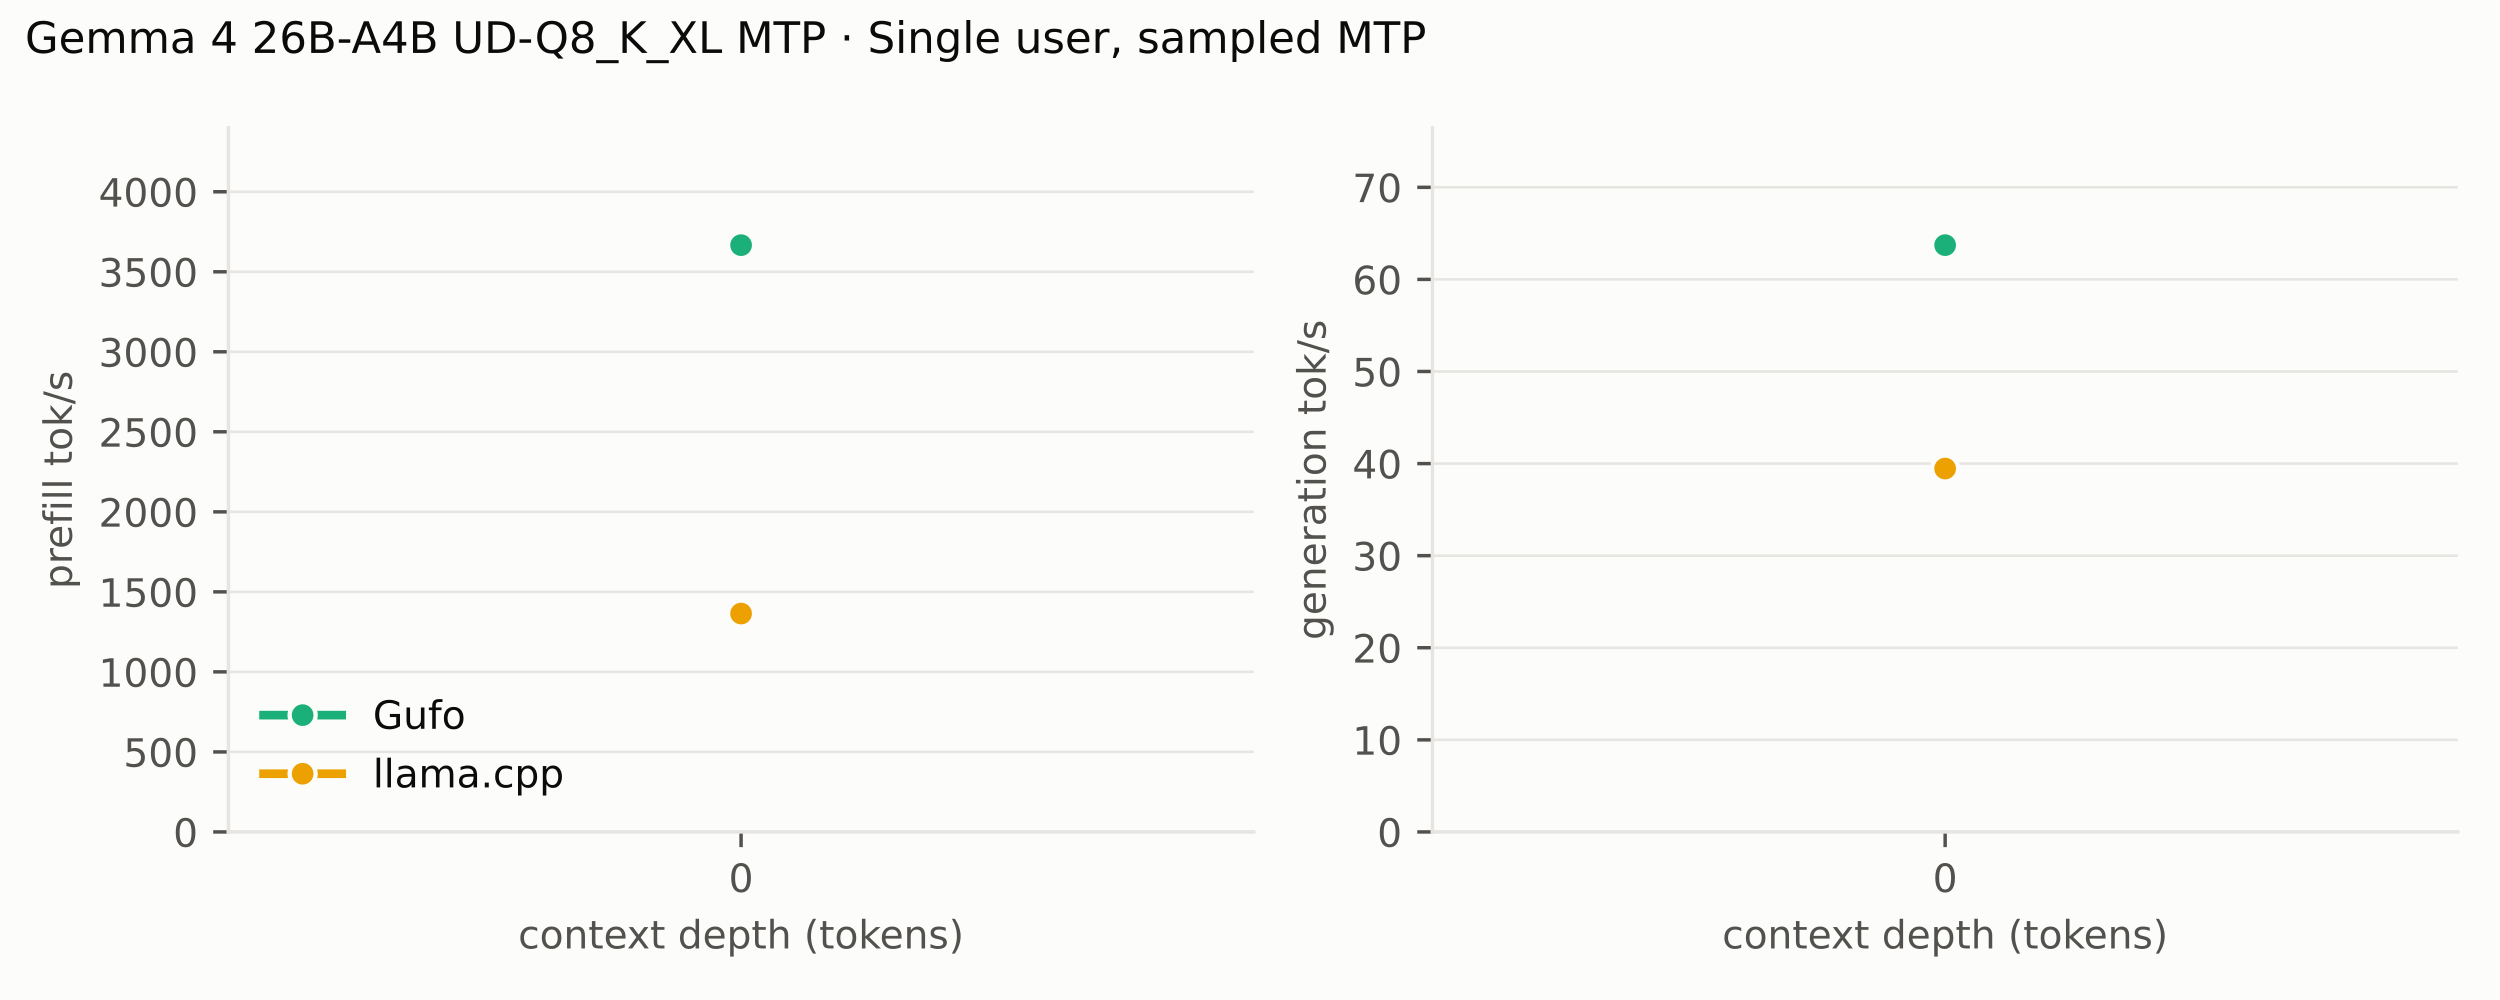
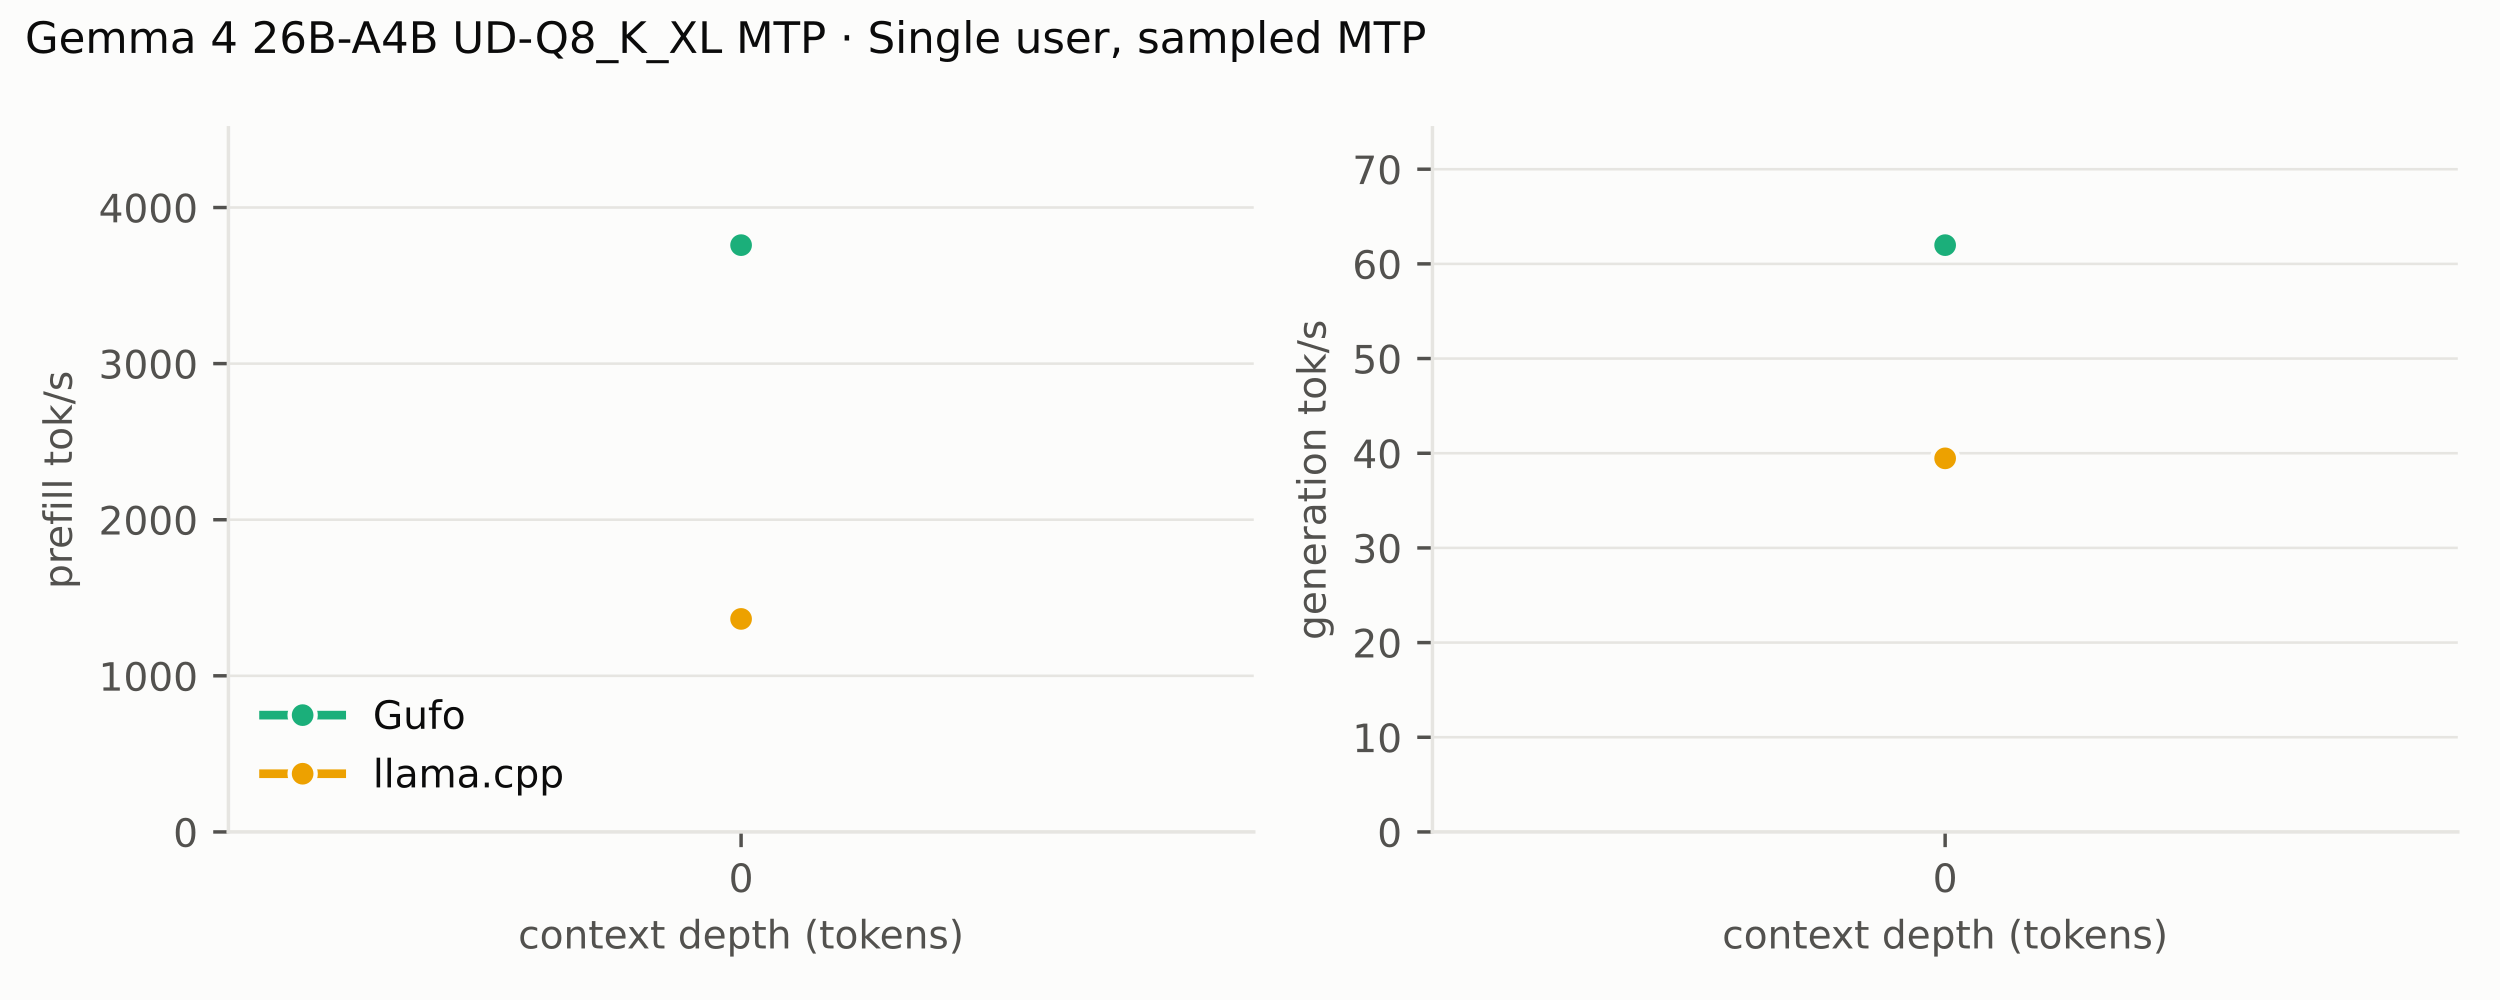
<svg xmlns="http://www.w3.org/2000/svg" xmlns:xlink="http://www.w3.org/1999/xlink" width="576pt" height="230.4pt" viewBox="0 0 576 230.4" version="1.1">
  <defs>
    <style type="text/css">*{stroke-linejoin: round; stroke-linecap: butt}</style>
  </defs>
  <g id="figure_1">
    <g id="patch_1">
      <path d="M 0 230.4 L 576 230.4 L 576 0 L 0 0 z " style="fill: #fcfcfb" />
    </g>
    <g id="axes_1">
      <g id="patch_2">
        <path d="M 52.626 191.679 L 288.866 191.679 L 288.866 29.441 L 52.626 29.441 z " style="fill: #fcfcfb" />
      </g>
      <g id="matplotlib.axis_1">
        <g id="xtick_1">
          <g id="line2d_1">
            <defs>
              <path id="m1ebf051f68" d="M 0 0 L 0 3.5 " style="stroke: #52514e; stroke-width: 0.8" />
            </defs>
            <g>
              <use xlink:href="#m1ebf051f68" x="170.746" y="191.679" style="fill: #52514e; stroke: #52514e; stroke-width: 0.8" />
            </g>
          </g>
          <g id="text_1">
            <text style="font-size: 9px; font-family: 'DejaVu Sans', 'Bitstream Vera Sans', 'Computer Modern Sans Serif', 'Lucida Grande', 'Verdana', 'Geneva', 'Lucid', 'Arial', 'Helvetica', 'Avant Garde', sans-serif; text-anchor: middle; fill: #52514e" x="170.746" y="205.517" transform="rotate(-0 170.746 205.5172)">0</text>
          </g>
        </g>
        <g id="text_2">
          <text style="font-size: 9px; font-family: 'DejaVu Sans', 'Bitstream Vera Sans', 'Computer Modern Sans Serif', 'Lucida Grande', 'Verdana', 'Geneva', 'Lucid', 'Arial', 'Helvetica', 'Avant Garde', sans-serif; text-anchor: middle; fill: #52514e" x="170.746" y="218.518" transform="rotate(-0 170.746 218.5179)">context depth (tokens)</text>
        </g>
      </g>
      <g id="matplotlib.axis_2">
        <g id="ytick_1">
          <g id="line2d_2">
            <path d="M 52.626 191.679 L 288.866 191.679 " clip-path="url(#p5ad26d2b27)" style="fill: none; stroke: #e6e5e1; stroke-width: 0.6; stroke-linecap: square" />
          </g>
          <g id="line2d_3">
            <defs>
              <path id="m680e5b1e24" d="M 0 0 L -3.5 0 " style="stroke: #52514e; stroke-width: 0.8" />
            </defs>
            <g>
              <use xlink:href="#m680e5b1e24" x="52.626" y="191.679" style="fill: #52514e; stroke: #52514e; stroke-width: 0.8" />
            </g>
          </g>
          <g id="text_3">
            <text style="font-size: 9px; font-family: 'DejaVu Sans', 'Bitstream Vera Sans', 'Computer Modern Sans Serif', 'Lucida Grande', 'Verdana', 'Geneva', 'Lucid', 'Arial', 'Helvetica', 'Avant Garde', sans-serif; text-anchor: end; fill: #52514e" x="45.626" y="195.098" transform="rotate(-0 45.6257 195.0982)">0</text>
          </g>
        </g>
        <g id="ytick_2">
          <g id="line2d_4">
-             <path d="M 52.626 173.242 L 288.866 173.242 " clip-path="url(#p5ad26d2b27)" style="fill: none; stroke: #e6e5e1; stroke-width: 0.6; stroke-linecap: square" />
+             <path d="M 52.626 155.712 L 288.866 155.712 " clip-path="url(#p5ad26d2b27)" style="fill: none; stroke: #e6e5e1; stroke-width: 0.6; stroke-linecap: square" />
          </g>
          <g id="line2d_5">
            <g>
-               <use xlink:href="#m680e5b1e24" x="52.626" y="173.242" style="fill: #52514e; stroke: #52514e; stroke-width: 0.8" />
+               <use xlink:href="#m680e5b1e24" x="52.626" y="155.712" style="fill: #52514e; stroke: #52514e; stroke-width: 0.8" />
            </g>
          </g>
          <g id="text_4">
-             <text style="font-size: 9px; font-family: 'DejaVu Sans', 'Bitstream Vera Sans', 'Computer Modern Sans Serif', 'Lucida Grande', 'Verdana', 'Geneva', 'Lucid', 'Arial', 'Helvetica', 'Avant Garde', sans-serif; text-anchor: end; fill: #52514e" x="45.626" y="176.661" transform="rotate(-0 45.6257 176.6613)">500</text>
+             <text style="font-size: 9px; font-family: 'DejaVu Sans', 'Bitstream Vera Sans', 'Computer Modern Sans Serif', 'Lucida Grande', 'Verdana', 'Geneva', 'Lucid', 'Arial', 'Helvetica', 'Avant Garde', sans-serif; text-anchor: end; fill: #52514e" x="45.626" y="159.131" transform="rotate(-0 45.6257 159.131)">1000</text>
          </g>
        </g>
        <g id="ytick_3">
          <g id="line2d_6">
-             <path d="M 52.626 154.805 L 288.866 154.805 " clip-path="url(#p5ad26d2b27)" style="fill: none; stroke: #e6e5e1; stroke-width: 0.6; stroke-linecap: square" />
+             <path d="M 52.626 119.745 L 288.866 119.745 " clip-path="url(#p5ad26d2b27)" style="fill: none; stroke: #e6e5e1; stroke-width: 0.6; stroke-linecap: square" />
          </g>
          <g id="line2d_7">
            <g>
-               <use xlink:href="#m680e5b1e24" x="52.626" y="154.805" style="fill: #52514e; stroke: #52514e; stroke-width: 0.8" />
+               <use xlink:href="#m680e5b1e24" x="52.626" y="119.745" style="fill: #52514e; stroke: #52514e; stroke-width: 0.8" />
            </g>
          </g>
          <g id="text_5">
-             <text style="font-size: 9px; font-family: 'DejaVu Sans', 'Bitstream Vera Sans', 'Computer Modern Sans Serif', 'Lucida Grande', 'Verdana', 'Geneva', 'Lucid', 'Arial', 'Helvetica', 'Avant Garde', sans-serif; text-anchor: end; fill: #52514e" x="45.626" y="158.224" transform="rotate(-0 45.6257 158.2243)">1000</text>
+             <text style="font-size: 9px; font-family: 'DejaVu Sans', 'Bitstream Vera Sans', 'Computer Modern Sans Serif', 'Lucida Grande', 'Verdana', 'Geneva', 'Lucid', 'Arial', 'Helvetica', 'Avant Garde', sans-serif; text-anchor: end; fill: #52514e" x="45.626" y="123.164" transform="rotate(-0 45.6257 123.1637)">2000</text>
          </g>
        </g>
        <g id="ytick_4">
          <g id="line2d_8">
-             <path d="M 52.626 136.368 L 288.866 136.368 " clip-path="url(#p5ad26d2b27)" style="fill: none; stroke: #e6e5e1; stroke-width: 0.6; stroke-linecap: square" />
+             <path d="M 52.626 83.778 L 288.866 83.778 " clip-path="url(#p5ad26d2b27)" style="fill: none; stroke: #e6e5e1; stroke-width: 0.6; stroke-linecap: square" />
          </g>
          <g id="line2d_9">
            <g>
-               <use xlink:href="#m680e5b1e24" x="52.626" y="136.368" style="fill: #52514e; stroke: #52514e; stroke-width: 0.8" />
+               <use xlink:href="#m680e5b1e24" x="52.626" y="83.778" style="fill: #52514e; stroke: #52514e; stroke-width: 0.8" />
            </g>
          </g>
          <g id="text_6">
-             <text style="font-size: 9px; font-family: 'DejaVu Sans', 'Bitstream Vera Sans', 'Computer Modern Sans Serif', 'Lucida Grande', 'Verdana', 'Geneva', 'Lucid', 'Arial', 'Helvetica', 'Avant Garde', sans-serif; text-anchor: end; fill: #52514e" x="45.626" y="139.787" transform="rotate(-0 45.6257 139.7873)">1500</text>
+             <text style="font-size: 9px; font-family: 'DejaVu Sans', 'Bitstream Vera Sans', 'Computer Modern Sans Serif', 'Lucida Grande', 'Verdana', 'Geneva', 'Lucid', 'Arial', 'Helvetica', 'Avant Garde', sans-serif; text-anchor: end; fill: #52514e" x="45.626" y="87.196" transform="rotate(-0 45.6257 87.19647)">3000</text>
          </g>
        </g>
        <g id="ytick_5">
          <g id="line2d_10">
-             <path d="M 52.626 117.931 L 288.866 117.931 " clip-path="url(#p5ad26d2b27)" style="fill: none; stroke: #e6e5e1; stroke-width: 0.6; stroke-linecap: square" />
+             <path d="M 52.626 47.81 L 288.866 47.81 " clip-path="url(#p5ad26d2b27)" style="fill: none; stroke: #e6e5e1; stroke-width: 0.6; stroke-linecap: square" />
          </g>
          <g id="line2d_11">
            <g>
-               <use xlink:href="#m680e5b1e24" x="52.626" y="117.931" style="fill: #52514e; stroke: #52514e; stroke-width: 0.8" />
+               <use xlink:href="#m680e5b1e24" x="52.626" y="47.81" style="fill: #52514e; stroke: #52514e; stroke-width: 0.8" />
            </g>
          </g>
          <g id="text_7">
-             <text style="font-size: 9px; font-family: 'DejaVu Sans', 'Bitstream Vera Sans', 'Computer Modern Sans Serif', 'Lucida Grande', 'Verdana', 'Geneva', 'Lucid', 'Arial', 'Helvetica', 'Avant Garde', sans-serif; text-anchor: end; fill: #52514e" x="45.626" y="121.35" transform="rotate(-0 45.6257 121.3503)">2000</text>
-           </g>
-         </g>
-         <g id="ytick_6">
-           <g id="line2d_12">
-             <path d="M 52.626 99.494 L 288.866 99.494 " clip-path="url(#p5ad26d2b27)" style="fill: none; stroke: #e6e5e1; stroke-width: 0.6; stroke-linecap: square" />
-           </g>
-           <g id="line2d_13">
-             <g>
-               <use xlink:href="#m680e5b1e24" x="52.626" y="99.494" style="fill: #52514e; stroke: #52514e; stroke-width: 0.8" />
-             </g>
-           </g>
-           <g id="text_8">
-             <text style="font-size: 9px; font-family: 'DejaVu Sans', 'Bitstream Vera Sans', 'Computer Modern Sans Serif', 'Lucida Grande', 'Verdana', 'Geneva', 'Lucid', 'Arial', 'Helvetica', 'Avant Garde', sans-serif; text-anchor: end; fill: #52514e" x="45.626" y="102.913" transform="rotate(-0 45.6257 102.9133)">2500</text>
-           </g>
-         </g>
-         <g id="ytick_7">
-           <g id="line2d_14">
-             <path d="M 52.626 81.057 L 288.866 81.057 " clip-path="url(#p5ad26d2b27)" style="fill: none; stroke: #e6e5e1; stroke-width: 0.6; stroke-linecap: square" />
-           </g>
-           <g id="line2d_15">
-             <g>
-               <use xlink:href="#m680e5b1e24" x="52.626" y="81.057" style="fill: #52514e; stroke: #52514e; stroke-width: 0.8" />
-             </g>
-           </g>
-           <g id="text_9">
-             <text style="font-size: 9px; font-family: 'DejaVu Sans', 'Bitstream Vera Sans', 'Computer Modern Sans Serif', 'Lucida Grande', 'Verdana', 'Geneva', 'Lucid', 'Arial', 'Helvetica', 'Avant Garde', sans-serif; text-anchor: end; fill: #52514e" x="45.626" y="84.476" transform="rotate(-0 45.6257 84.47635)">3000</text>
-           </g>
-         </g>
-         <g id="ytick_8">
-           <g id="line2d_16">
-             <path d="M 52.626 62.62 L 288.866 62.62 " clip-path="url(#p5ad26d2b27)" style="fill: none; stroke: #e6e5e1; stroke-width: 0.6; stroke-linecap: square" />
-           </g>
-           <g id="line2d_17">
-             <g>
-               <use xlink:href="#m680e5b1e24" x="52.626" y="62.62" style="fill: #52514e; stroke: #52514e; stroke-width: 0.8" />
-             </g>
-           </g>
-           <g id="text_10">
-             <text style="font-size: 9px; font-family: 'DejaVu Sans', 'Bitstream Vera Sans', 'Computer Modern Sans Serif', 'Lucida Grande', 'Verdana', 'Geneva', 'Lucid', 'Arial', 'Helvetica', 'Avant Garde', sans-serif; text-anchor: end; fill: #52514e" x="45.626" y="66.039" transform="rotate(-0 45.6257 66.03936)">3500</text>
-           </g>
-         </g>
-         <g id="ytick_9">
-           <g id="line2d_18">
-             <path d="M 52.626 44.183 L 288.866 44.183 " clip-path="url(#p5ad26d2b27)" style="fill: none; stroke: #e6e5e1; stroke-width: 0.6; stroke-linecap: square" />
-           </g>
-           <g id="line2d_19">
-             <g>
-               <use xlink:href="#m680e5b1e24" x="52.626" y="44.183" style="fill: #52514e; stroke: #52514e; stroke-width: 0.8" />
-             </g>
-           </g>
-           <g id="text_11">
-             <text style="font-size: 9px; font-family: 'DejaVu Sans', 'Bitstream Vera Sans', 'Computer Modern Sans Serif', 'Lucida Grande', 'Verdana', 'Geneva', 'Lucid', 'Arial', 'Helvetica', 'Avant Garde', sans-serif; text-anchor: end; fill: #52514e" x="45.626" y="47.602" transform="rotate(-0 45.6257 47.60238)">4000</text>
-           </g>
-         </g>
-         <g id="text_12">
+             <text style="font-size: 9px; font-family: 'DejaVu Sans', 'Bitstream Vera Sans', 'Computer Modern Sans Serif', 'Lucida Grande', 'Verdana', 'Geneva', 'Lucid', 'Arial', 'Helvetica', 'Avant Garde', sans-serif; text-anchor: end; fill: #52514e" x="45.626" y="51.229" transform="rotate(-0 45.6257 51.22921)">4000</text>
+           </g>
+         </g>
+         <g id="text_8">
          <text style="font-size: 9px; font-family: 'DejaVu Sans', 'Bitstream Vera Sans', 'Computer Modern Sans Serif', 'Lucida Grande', 'Verdana', 'Geneva', 'Lucid', 'Arial', 'Helvetica', 'Avant Garde', sans-serif; text-anchor: middle; fill: #52514e" x="16.559" y="110.56" transform="rotate(-90 16.55859 110.56)">prefill tok/s</text>
        </g>
      </g>
-       <g id="line2d_20">
+       <g id="line2d_12">
        <path d="M 170.746 56.481 " clip-path="url(#p5ad26d2b27)" style="fill: none; stroke: #1baf7a; stroke-width: 2; stroke-linecap: square" />
        <defs>
          <path id="m52f97da8ad" d="M 0 3 C 0.796 3 1.559 2.684 2.121 2.121 C 2.684 1.559 3 0.796 3 0 C 3 -0.796 2.684 -1.559 2.121 -2.121 C 1.559 -2.684 0.796 -3 0 -3 C -0.796 -3 -1.559 -2.684 -2.121 -2.121 C -2.684 -1.559 -3 -0.796 -3 0 C -3 0.796 -2.684 1.559 -2.121 2.121 C -1.559 2.684 -0.796 3 0 3 z " style="stroke: #fcfcfb" />
        </defs>
        <g clip-path="url(#p5ad26d2b27)">
          <use xlink:href="#m52f97da8ad" x="170.746" y="56.481" style="fill: #1baf7a; stroke: #fcfcfb" />
        </g>
      </g>
-       <g id="line2d_21">
-         <path d="M 170.746 141.362 " clip-path="url(#p5ad26d2b27)" style="fill: none; stroke: #eda100; stroke-width: 2; stroke-linecap: square" />
+       <g id="line2d_13">
+         <path d="M 170.746 142.599 " clip-path="url(#p5ad26d2b27)" style="fill: none; stroke: #eda100; stroke-width: 2; stroke-linecap: square" />
        <defs>
          <path id="mb9ac056d34" d="M 0 3 C 0.796 3 1.559 2.684 2.121 2.121 C 2.684 1.559 3 0.796 3 0 C 3 -0.796 2.684 -1.559 2.121 -2.121 C 1.559 -2.684 0.796 -3 0 -3 C -0.796 -3 -1.559 -2.684 -2.121 -2.121 C -2.684 -1.559 -3 -0.796 -3 0 C -3 0.796 -2.684 1.559 -2.121 2.121 C -1.559 2.684 -0.796 3 0 3 z " style="stroke: #fcfcfb" />
        </defs>
        <g clip-path="url(#p5ad26d2b27)">
-           <use xlink:href="#mb9ac056d34" x="170.746" y="141.362" style="fill: #eda100; stroke: #fcfcfb" />
+           <use xlink:href="#mb9ac056d34" x="170.746" y="142.599" style="fill: #eda100; stroke: #fcfcfb" />
        </g>
      </g>
      <g id="patch_3">
        <path d="M 52.626 191.679 L 52.626 29.441 " style="fill: none; stroke: #e6e5e1; stroke-width: 0.8; stroke-linejoin: miter; stroke-linecap: square" />
      </g>
      <g id="patch_4">
        <path d="M 52.626 191.679 L 288.866 191.679 " style="fill: none; stroke: #e6e5e1; stroke-width: 0.8; stroke-linejoin: miter; stroke-linecap: square" />
      </g>
      <g id="legend_1">
-         <g id="line2d_22">
+         <g id="line2d_14">
          <path d="M 60.726 164.766 L 69.726 164.766 L 78.726 164.766 " style="fill: none; stroke: #1baf7a; stroke-width: 2; stroke-linecap: square" />
          <g>
            <use xlink:href="#m52f97da8ad" x="69.726" y="164.766" style="fill: #1baf7a; stroke: #fcfcfb" />
          </g>
        </g>
-         <g id="text_13">
+         <g id="text_9">
          <text style="font-size: 9px; font-family: 'DejaVu Sans', 'Bitstream Vera Sans', 'Computer Modern Sans Serif', 'Lucida Grande', 'Verdana', 'Geneva', 'Lucid', 'Arial', 'Helvetica', 'Avant Garde', sans-serif; text-anchor: start; fill: #0b0b0b" x="85.926" y="167.916" transform="rotate(-0 85.9257 167.9165)">Gufo</text>
        </g>
-         <g id="line2d_23">
+         <g id="line2d_15">
          <path d="M 60.726 178.267 L 69.726 178.267 L 78.726 178.267 " style="fill: none; stroke: #eda100; stroke-width: 2; stroke-linecap: square" />
          <g>
            <use xlink:href="#mb9ac056d34" x="69.726" y="178.267" style="fill: #eda100; stroke: #fcfcfb" />
          </g>
        </g>
-         <g id="text_14">
+         <g id="text_10">
          <text style="font-size: 9px; font-family: 'DejaVu Sans', 'Bitstream Vera Sans', 'Computer Modern Sans Serif', 'Lucida Grande', 'Verdana', 'Geneva', 'Lucid', 'Arial', 'Helvetica', 'Avant Garde', sans-serif; text-anchor: start; fill: #0b0b0b" x="85.926" y="181.417" transform="rotate(-0 85.9257 181.4172)">llama.cpp</text>
        </g>
      </g>
    </g>
    <g id="axes_2">
      <g id="patch_5">
        <path d="M 330.039 191.679 L 566.28 191.679 L 566.28 29.441 L 330.039 29.441 z " style="fill: #fcfcfb" />
      </g>
      <g id="matplotlib.axis_3">
        <g id="xtick_2">
+           <g id="line2d_16">
+             <g>
+               <use xlink:href="#m1ebf051f68" x="448.16" y="191.679" style="fill: #52514e; stroke: #52514e; stroke-width: 0.8" />
+             </g>
+           </g>
+           <g id="text_11">
+             <text style="font-size: 9px; font-family: 'DejaVu Sans', 'Bitstream Vera Sans', 'Computer Modern Sans Serif', 'Lucida Grande', 'Verdana', 'Geneva', 'Lucid', 'Arial', 'Helvetica', 'Avant Garde', sans-serif; text-anchor: middle; fill: #52514e" x="448.16" y="205.517" transform="rotate(-0 448.1597 205.5172)">0</text>
+           </g>
+         </g>
+         <g id="text_12">
+           <text style="font-size: 9px; font-family: 'DejaVu Sans', 'Bitstream Vera Sans', 'Computer Modern Sans Serif', 'Lucida Grande', 'Verdana', 'Geneva', 'Lucid', 'Arial', 'Helvetica', 'Avant Garde', sans-serif; text-anchor: middle; fill: #52514e" x="448.16" y="218.518" transform="rotate(-0 448.1597 218.5179)">context depth (tokens)</text>
+         </g>
+       </g>
+       <g id="matplotlib.axis_4">
+         <g id="ytick_6">
+           <g id="line2d_17">
+             <path d="M 330.039 191.679 L 566.28 191.679 " clip-path="url(#p4da6e5b595)" style="fill: none; stroke: #e6e5e1; stroke-width: 0.6; stroke-linecap: square" />
+           </g>
+           <g id="line2d_18">
+             <g>
+               <use xlink:href="#m680e5b1e24" x="330.039" y="191.679" style="fill: #52514e; stroke: #52514e; stroke-width: 0.8" />
+             </g>
+           </g>
+           <g id="text_13">
+             <text style="font-size: 9px; font-family: 'DejaVu Sans', 'Bitstream Vera Sans', 'Computer Modern Sans Serif', 'Lucida Grande', 'Verdana', 'Geneva', 'Lucid', 'Arial', 'Helvetica', 'Avant Garde', sans-serif; text-anchor: end; fill: #52514e" x="323.039" y="195.098" transform="rotate(-0 323.0395 195.0982)">0</text>
+           </g>
+         </g>
+         <g id="ytick_7">
+           <g id="line2d_19">
+             <path d="M 330.039 169.866 L 566.28 169.866 " clip-path="url(#p4da6e5b595)" style="fill: none; stroke: #e6e5e1; stroke-width: 0.6; stroke-linecap: square" />
+           </g>
+           <g id="line2d_20">
+             <g>
+               <use xlink:href="#m680e5b1e24" x="330.039" y="169.866" style="fill: #52514e; stroke: #52514e; stroke-width: 0.8" />
+             </g>
+           </g>
+           <g id="text_14">
+             <text style="font-size: 9px; font-family: 'DejaVu Sans', 'Bitstream Vera Sans', 'Computer Modern Sans Serif', 'Lucida Grande', 'Verdana', 'Geneva', 'Lucid', 'Arial', 'Helvetica', 'Avant Garde', sans-serif; text-anchor: end; fill: #52514e" x="323.039" y="173.285" transform="rotate(-0 323.0395 173.285)">10</text>
+           </g>
+         </g>
+         <g id="ytick_8">
+           <g id="line2d_21">
+             <path d="M 330.039 148.053 L 566.28 148.053 " clip-path="url(#p4da6e5b595)" style="fill: none; stroke: #e6e5e1; stroke-width: 0.6; stroke-linecap: square" />
+           </g>
+           <g id="line2d_22">
+             <g>
+               <use xlink:href="#m680e5b1e24" x="330.039" y="148.053" style="fill: #52514e; stroke: #52514e; stroke-width: 0.8" />
+             </g>
+           </g>
+           <g id="text_15">
+             <text style="font-size: 9px; font-family: 'DejaVu Sans', 'Bitstream Vera Sans', 'Computer Modern Sans Serif', 'Lucida Grande', 'Verdana', 'Geneva', 'Lucid', 'Arial', 'Helvetica', 'Avant Garde', sans-serif; text-anchor: end; fill: #52514e" x="323.039" y="151.472" transform="rotate(-0 323.0395 151.4717)">20</text>
+           </g>
+         </g>
+         <g id="ytick_9">
+           <g id="line2d_23">
+             <path d="M 330.039 126.239 L 566.28 126.239 " clip-path="url(#p4da6e5b595)" style="fill: none; stroke: #e6e5e1; stroke-width: 0.6; stroke-linecap: square" />
+           </g>
          <g id="line2d_24">
            <g>
-               <use xlink:href="#m1ebf051f68" x="448.16" y="191.679" style="fill: #52514e; stroke: #52514e; stroke-width: 0.8" />
-             </g>
-           </g>
-           <g id="text_15">
-             <text style="font-size: 9px; font-family: 'DejaVu Sans', 'Bitstream Vera Sans', 'Computer Modern Sans Serif', 'Lucida Grande', 'Verdana', 'Geneva', 'Lucid', 'Arial', 'Helvetica', 'Avant Garde', sans-serif; text-anchor: middle; fill: #52514e" x="448.16" y="205.517" transform="rotate(-0 448.1597 205.5172)">0</text>
-           </g>
-         </g>
-         <g id="text_16">
-           <text style="font-size: 9px; font-family: 'DejaVu Sans', 'Bitstream Vera Sans', 'Computer Modern Sans Serif', 'Lucida Grande', 'Verdana', 'Geneva', 'Lucid', 'Arial', 'Helvetica', 'Avant Garde', sans-serif; text-anchor: middle; fill: #52514e" x="448.16" y="218.518" transform="rotate(-0 448.1597 218.5179)">context depth (tokens)</text>
-         </g>
-       </g>
-       <g id="matplotlib.axis_4">
+               <use xlink:href="#m680e5b1e24" x="330.039" y="126.239" style="fill: #52514e; stroke: #52514e; stroke-width: 0.8" />
+             </g>
+           </g>
+           <g id="text_16">
+             <text style="font-size: 9px; font-family: 'DejaVu Sans', 'Bitstream Vera Sans', 'Computer Modern Sans Serif', 'Lucida Grande', 'Verdana', 'Geneva', 'Lucid', 'Arial', 'Helvetica', 'Avant Garde', sans-serif; text-anchor: end; fill: #52514e" x="323.039" y="129.658" transform="rotate(-0 323.0395 129.6584)">30</text>
+           </g>
+         </g>
        <g id="ytick_10">
          <g id="line2d_25">
-             <path d="M 330.039 191.679 L 566.28 191.679 " clip-path="url(#p4da6e5b595)" style="fill: none; stroke: #e6e5e1; stroke-width: 0.6; stroke-linecap: square" />
+             <path d="M 330.039 104.426 L 566.28 104.426 " clip-path="url(#p4da6e5b595)" style="fill: none; stroke: #e6e5e1; stroke-width: 0.6; stroke-linecap: square" />
          </g>
          <g id="line2d_26">
            <g>
-               <use xlink:href="#m680e5b1e24" x="330.039" y="191.679" style="fill: #52514e; stroke: #52514e; stroke-width: 0.8" />
+               <use xlink:href="#m680e5b1e24" x="330.039" y="104.426" style="fill: #52514e; stroke: #52514e; stroke-width: 0.8" />
            </g>
          </g>
          <g id="text_17">
-             <text style="font-size: 9px; font-family: 'DejaVu Sans', 'Bitstream Vera Sans', 'Computer Modern Sans Serif', 'Lucida Grande', 'Verdana', 'Geneva', 'Lucid', 'Arial', 'Helvetica', 'Avant Garde', sans-serif; text-anchor: end; fill: #52514e" x="323.039" y="195.098" transform="rotate(-0 323.0395 195.0982)">0</text>
+             <text style="font-size: 9px; font-family: 'DejaVu Sans', 'Bitstream Vera Sans', 'Computer Modern Sans Serif', 'Lucida Grande', 'Verdana', 'Geneva', 'Lucid', 'Arial', 'Helvetica', 'Avant Garde', sans-serif; text-anchor: end; fill: #52514e" x="323.039" y="107.845" transform="rotate(-0 323.0395 107.8451)">40</text>
          </g>
        </g>
        <g id="ytick_11">
          <g id="line2d_27">
-             <path d="M 330.039 170.462 L 566.28 170.462 " clip-path="url(#p4da6e5b595)" style="fill: none; stroke: #e6e5e1; stroke-width: 0.6; stroke-linecap: square" />
+             <path d="M 330.039 82.613 L 566.28 82.613 " clip-path="url(#p4da6e5b595)" style="fill: none; stroke: #e6e5e1; stroke-width: 0.6; stroke-linecap: square" />
          </g>
          <g id="line2d_28">
            <g>
-               <use xlink:href="#m680e5b1e24" x="330.039" y="170.462" style="fill: #52514e; stroke: #52514e; stroke-width: 0.8" />
+               <use xlink:href="#m680e5b1e24" x="330.039" y="82.613" style="fill: #52514e; stroke: #52514e; stroke-width: 0.8" />
            </g>
          </g>
          <g id="text_18">
-             <text style="font-size: 9px; font-family: 'DejaVu Sans', 'Bitstream Vera Sans', 'Computer Modern Sans Serif', 'Lucida Grande', 'Verdana', 'Geneva', 'Lucid', 'Arial', 'Helvetica', 'Avant Garde', sans-serif; text-anchor: end; fill: #52514e" x="323.039" y="173.881" transform="rotate(-0 323.0395 173.8806)">10</text>
+             <text style="font-size: 9px; font-family: 'DejaVu Sans', 'Bitstream Vera Sans', 'Computer Modern Sans Serif', 'Lucida Grande', 'Verdana', 'Geneva', 'Lucid', 'Arial', 'Helvetica', 'Avant Garde', sans-serif; text-anchor: end; fill: #52514e" x="323.039" y="86.032" transform="rotate(-0 323.0395 86.0318)">50</text>
          </g>
        </g>
        <g id="ytick_12">
          <g id="line2d_29">
-             <path d="M 330.039 149.244 L 566.28 149.244 " clip-path="url(#p4da6e5b595)" style="fill: none; stroke: #e6e5e1; stroke-width: 0.6; stroke-linecap: square" />
+             <path d="M 330.039 60.8 L 566.28 60.8 " clip-path="url(#p4da6e5b595)" style="fill: none; stroke: #e6e5e1; stroke-width: 0.6; stroke-linecap: square" />
          </g>
          <g id="line2d_30">
            <g>
-               <use xlink:href="#m680e5b1e24" x="330.039" y="149.244" style="fill: #52514e; stroke: #52514e; stroke-width: 0.8" />
+               <use xlink:href="#m680e5b1e24" x="330.039" y="60.8" style="fill: #52514e; stroke: #52514e; stroke-width: 0.8" />
            </g>
          </g>
          <g id="text_19">
-             <text style="font-size: 9px; font-family: 'DejaVu Sans', 'Bitstream Vera Sans', 'Computer Modern Sans Serif', 'Lucida Grande', 'Verdana', 'Geneva', 'Lucid', 'Arial', 'Helvetica', 'Avant Garde', sans-serif; text-anchor: end; fill: #52514e" x="323.039" y="152.663" transform="rotate(-0 323.0395 152.663)">20</text>
+             <text style="font-size: 9px; font-family: 'DejaVu Sans', 'Bitstream Vera Sans', 'Computer Modern Sans Serif', 'Lucida Grande', 'Verdana', 'Geneva', 'Lucid', 'Arial', 'Helvetica', 'Avant Garde', sans-serif; text-anchor: end; fill: #52514e" x="323.039" y="64.219" transform="rotate(-0 323.0395 64.21851)">60</text>
          </g>
        </g>
        <g id="ytick_13">
          <g id="line2d_31">
-             <path d="M 330.039 128.026 L 566.28 128.026 " clip-path="url(#p4da6e5b595)" style="fill: none; stroke: #e6e5e1; stroke-width: 0.6; stroke-linecap: square" />
+             <path d="M 330.039 38.986 L 566.28 38.986 " clip-path="url(#p4da6e5b595)" style="fill: none; stroke: #e6e5e1; stroke-width: 0.6; stroke-linecap: square" />
          </g>
          <g id="line2d_32">
            <g>
-               <use xlink:href="#m680e5b1e24" x="330.039" y="128.026" style="fill: #52514e; stroke: #52514e; stroke-width: 0.8" />
+               <use xlink:href="#m680e5b1e24" x="330.039" y="38.986" style="fill: #52514e; stroke: #52514e; stroke-width: 0.8" />
            </g>
          </g>
          <g id="text_20">
-             <text style="font-size: 9px; font-family: 'DejaVu Sans', 'Bitstream Vera Sans', 'Computer Modern Sans Serif', 'Lucida Grande', 'Verdana', 'Geneva', 'Lucid', 'Arial', 'Helvetica', 'Avant Garde', sans-serif; text-anchor: end; fill: #52514e" x="323.039" y="131.445" transform="rotate(-0 323.0395 131.4453)">30</text>
-           </g>
-         </g>
-         <g id="ytick_14">
-           <g id="line2d_33">
-             <path d="M 330.039 106.809 L 566.28 106.809 " clip-path="url(#p4da6e5b595)" style="fill: none; stroke: #e6e5e1; stroke-width: 0.6; stroke-linecap: square" />
-           </g>
-           <g id="line2d_34">
-             <g>
-               <use xlink:href="#m680e5b1e24" x="330.039" y="106.809" style="fill: #52514e; stroke: #52514e; stroke-width: 0.8" />
-             </g>
-           </g>
-           <g id="text_21">
-             <text style="font-size: 9px; font-family: 'DejaVu Sans', 'Bitstream Vera Sans', 'Computer Modern Sans Serif', 'Lucida Grande', 'Verdana', 'Geneva', 'Lucid', 'Arial', 'Helvetica', 'Avant Garde', sans-serif; text-anchor: end; fill: #52514e" x="323.039" y="110.228" transform="rotate(-0 323.0395 110.2277)">40</text>
-           </g>
-         </g>
-         <g id="ytick_15">
-           <g id="line2d_35">
-             <path d="M 330.039 85.591 L 566.28 85.591 " clip-path="url(#p4da6e5b595)" style="fill: none; stroke: #e6e5e1; stroke-width: 0.6; stroke-linecap: square" />
-           </g>
-           <g id="line2d_36">
-             <g>
-               <use xlink:href="#m680e5b1e24" x="330.039" y="85.591" style="fill: #52514e; stroke: #52514e; stroke-width: 0.8" />
-             </g>
-           </g>
-           <g id="text_22">
-             <text style="font-size: 9px; font-family: 'DejaVu Sans', 'Bitstream Vera Sans', 'Computer Modern Sans Serif', 'Lucida Grande', 'Verdana', 'Geneva', 'Lucid', 'Arial', 'Helvetica', 'Avant Garde', sans-serif; text-anchor: end; fill: #52514e" x="323.039" y="89.01" transform="rotate(-0 323.0395 89.01007)">50</text>
-           </g>
-         </g>
-         <g id="ytick_16">
-           <g id="line2d_37">
-             <path d="M 330.039 64.373 L 566.28 64.373 " clip-path="url(#p4da6e5b595)" style="fill: none; stroke: #e6e5e1; stroke-width: 0.6; stroke-linecap: square" />
-           </g>
-           <g id="line2d_38">
-             <g>
-               <use xlink:href="#m680e5b1e24" x="330.039" y="64.373" style="fill: #52514e; stroke: #52514e; stroke-width: 0.8" />
-             </g>
-           </g>
-           <g id="text_23">
-             <text style="font-size: 9px; font-family: 'DejaVu Sans', 'Bitstream Vera Sans', 'Computer Modern Sans Serif', 'Lucida Grande', 'Verdana', 'Geneva', 'Lucid', 'Arial', 'Helvetica', 'Avant Garde', sans-serif; text-anchor: end; fill: #52514e" x="323.039" y="67.792" transform="rotate(-0 323.0395 67.79244)">60</text>
-           </g>
-         </g>
-         <g id="ytick_17">
-           <g id="line2d_39">
-             <path d="M 330.039 43.156 L 566.28 43.156 " clip-path="url(#p4da6e5b595)" style="fill: none; stroke: #e6e5e1; stroke-width: 0.6; stroke-linecap: square" />
-           </g>
-           <g id="line2d_40">
-             <g>
-               <use xlink:href="#m680e5b1e24" x="330.039" y="43.156" style="fill: #52514e; stroke: #52514e; stroke-width: 0.8" />
-             </g>
-           </g>
-           <g id="text_24">
-             <text style="font-size: 9px; font-family: 'DejaVu Sans', 'Bitstream Vera Sans', 'Computer Modern Sans Serif', 'Lucida Grande', 'Verdana', 'Geneva', 'Lucid', 'Arial', 'Helvetica', 'Avant Garde', sans-serif; text-anchor: end; fill: #52514e" x="323.039" y="46.575" transform="rotate(-0 323.0395 46.5748)">70</text>
-           </g>
-         </g>
-         <g id="text_25">
+             <text style="font-size: 9px; font-family: 'DejaVu Sans', 'Bitstream Vera Sans', 'Computer Modern Sans Serif', 'Lucida Grande', 'Verdana', 'Geneva', 'Lucid', 'Arial', 'Helvetica', 'Avant Garde', sans-serif; text-anchor: end; fill: #52514e" x="323.039" y="42.405" transform="rotate(-0 323.0395 42.40522)">70</text>
+           </g>
+         </g>
+         <g id="text_21">
          <text style="font-size: 9px; font-family: 'DejaVu Sans', 'Bitstream Vera Sans', 'Computer Modern Sans Serif', 'Lucida Grande', 'Verdana', 'Geneva', 'Lucid', 'Arial', 'Helvetica', 'Avant Garde', sans-serif; text-anchor: middle; fill: #52514e" x="305.425" y="110.56" transform="rotate(-90 305.4248 110.56)">generation tok/s</text>
        </g>
      </g>
-       <g id="line2d_41">
+       <g id="line2d_33">
        <path d="M 448.16 56.481 " clip-path="url(#p4da6e5b595)" style="fill: none; stroke: #1baf7a; stroke-width: 2; stroke-linecap: square" />
        <g clip-path="url(#p4da6e5b595)">
          <use xlink:href="#m52f97da8ad" x="448.16" y="56.481" style="fill: #1baf7a; stroke: #fcfcfb" />
        </g>
      </g>
-       <g id="line2d_42">
-         <path d="M 448.16 107.955 " clip-path="url(#p4da6e5b595)" style="fill: none; stroke: #eda100; stroke-width: 2; stroke-linecap: square" />
+       <g id="line2d_34">
+         <path d="M 448.16 105.604 " clip-path="url(#p4da6e5b595)" style="fill: none; stroke: #eda100; stroke-width: 2; stroke-linecap: square" />
        <g clip-path="url(#p4da6e5b595)">
-           <use xlink:href="#mb9ac056d34" x="448.16" y="107.955" style="fill: #eda100; stroke: #fcfcfb" />
+           <use xlink:href="#mb9ac056d34" x="448.16" y="105.604" style="fill: #eda100; stroke: #fcfcfb" />
        </g>
      </g>
      <g id="patch_6">
        <path d="M 330.039 191.679 L 330.039 29.441 " style="fill: none; stroke: #e6e5e1; stroke-width: 0.8; stroke-linejoin: miter; stroke-linecap: square" />
      </g>
      <g id="patch_7">
        <path d="M 330.039 191.679 L 566.28 191.679 " style="fill: none; stroke: #e6e5e1; stroke-width: 0.8; stroke-linejoin: miter; stroke-linecap: square" />
      </g>
    </g>
-     <g id="text_26">
+     <g id="text_22">
      <text style="font-size: 10px; font-family: 'DejaVu Sans', 'Bitstream Vera Sans', 'Computer Modern Sans Serif', 'Lucida Grande', 'Verdana', 'Geneva', 'Lucid', 'Arial', 'Helvetica', 'Avant Garde', sans-serif; text-anchor: start; fill: #0b0b0b" x="5.76" y="12.206" transform="rotate(-0 5.76 12.20644)">Gemma 4 26B-A4B UD-Q8_K_XL MTP · Single user, sampled MTP</text>
    </g>
  </g>
  <defs>
    <clipPath id="p5ad26d2b27">
      <rect x="52.626" y="29.441" width="236.241" height="162.239" />
    </clipPath>
    <clipPath id="p4da6e5b595">
      <rect x="330.039" y="29.441" width="236.241" height="162.239" />
    </clipPath>
  </defs>
</svg>
